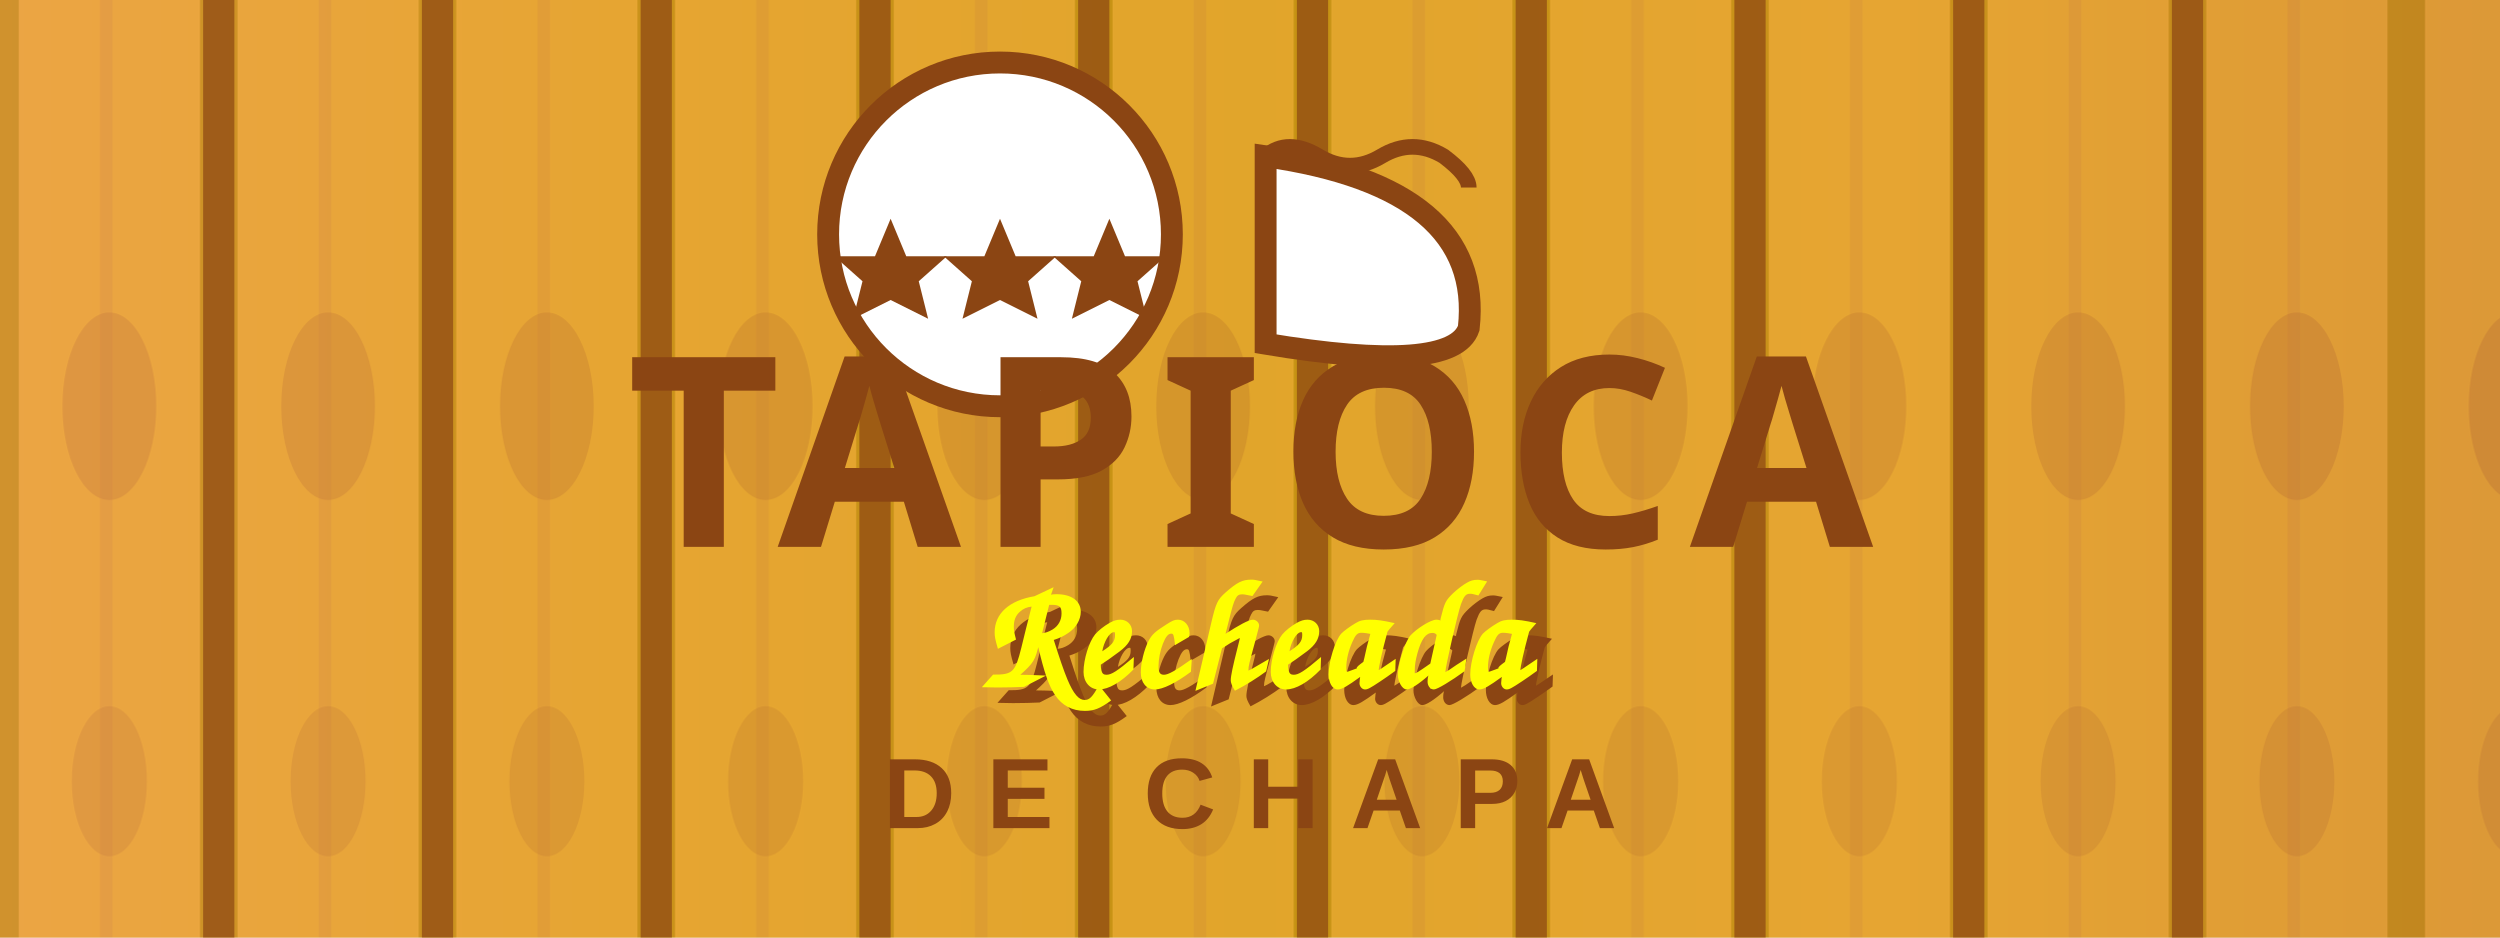
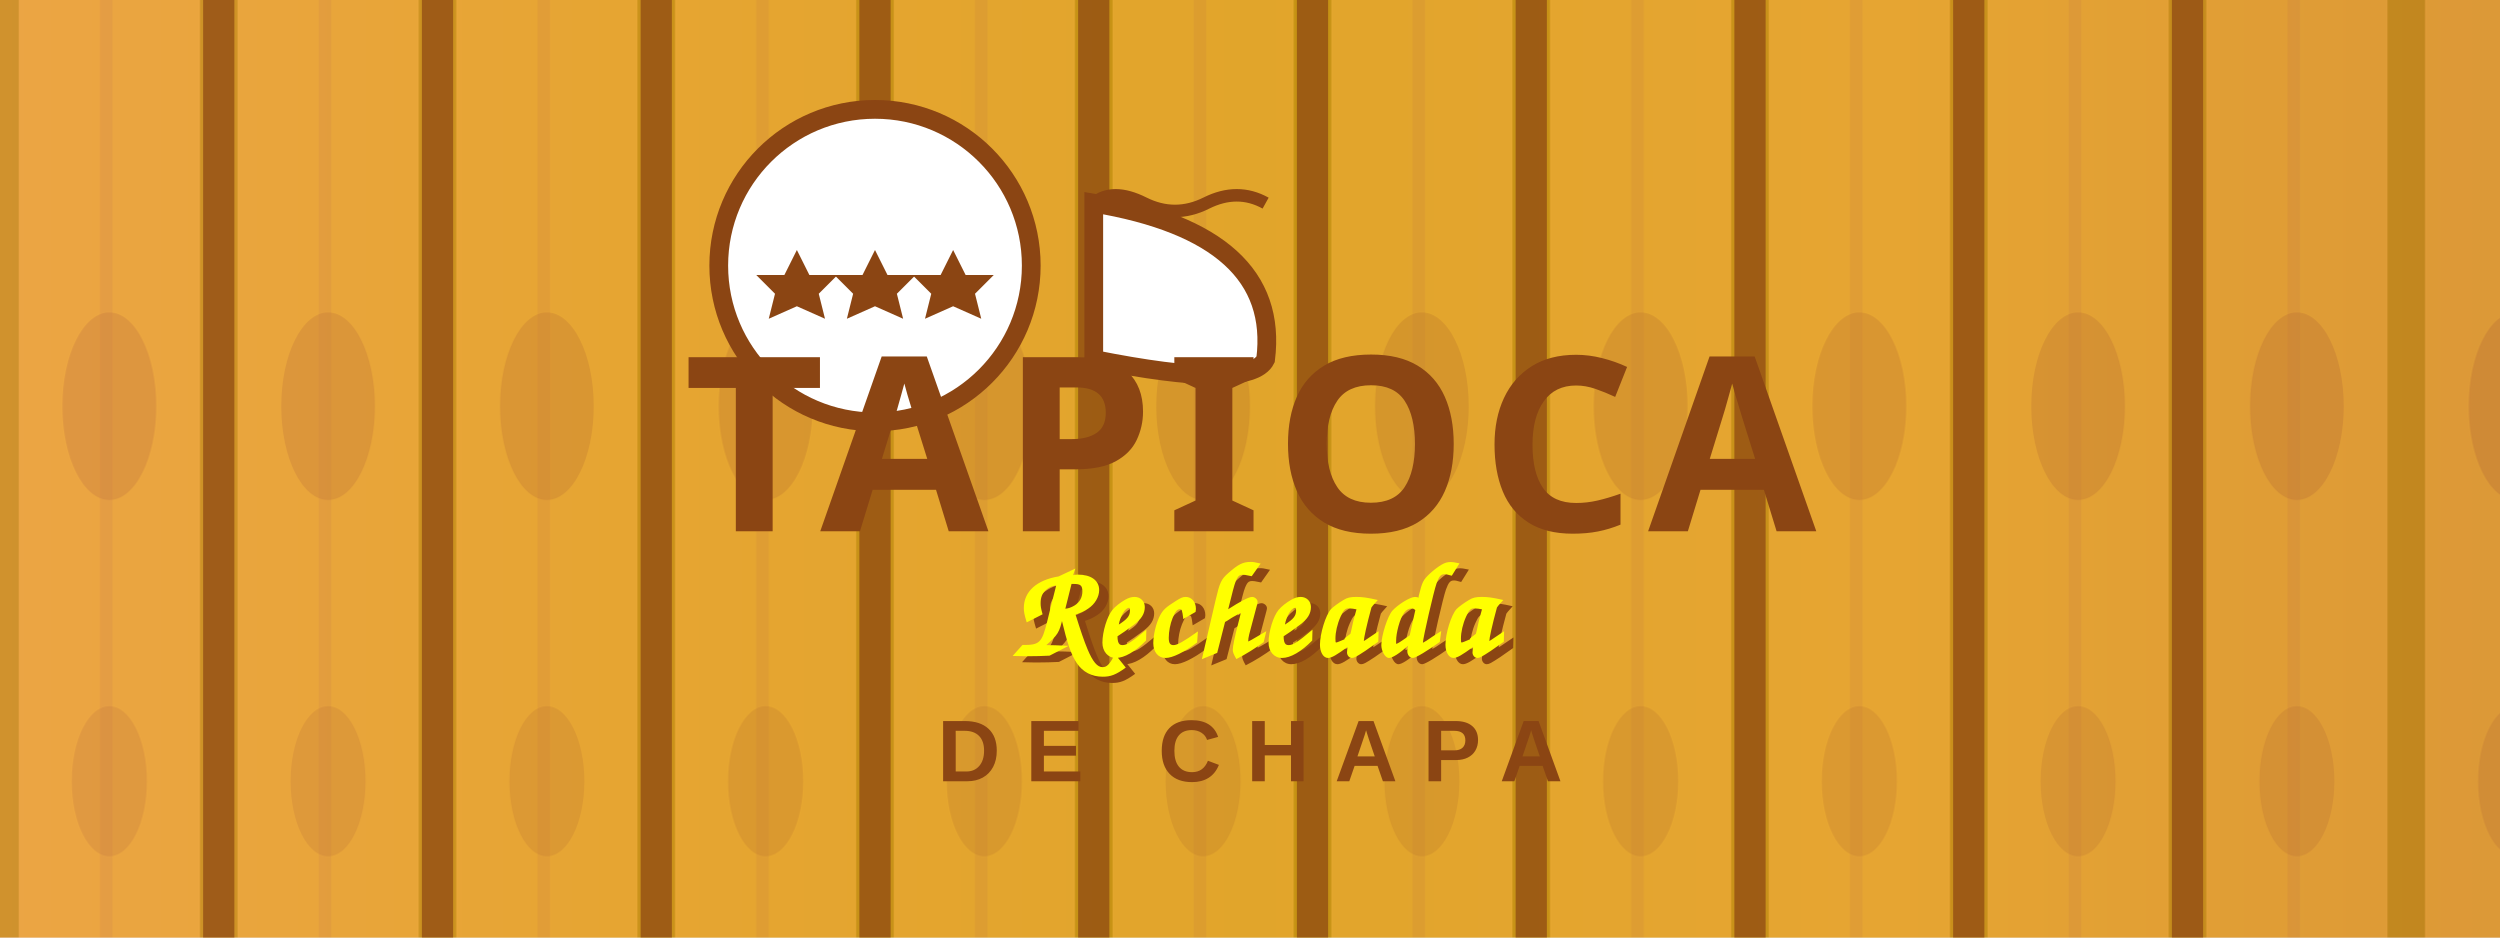
<svg xmlns="http://www.w3.org/2000/svg" width="800" height="300" viewBox="0 0 800 300">
  <defs>
    <pattern id="woodTexture" patternUnits="userSpaceOnUse" width="70" height="300">
      <rect width="70" height="300" fill="#E6A532" />
      <rect x="0" y="0" width="6" height="300" fill="#B8860B" />
      <rect x="64" y="0" width="6" height="300" fill="#B8860B" />
      <rect x="32" y="0" width="4" height="300" fill="#CD853F" opacity="0.4" />
      <ellipse cx="35" cy="130" rx="15" ry="30" fill="#A0522D" opacity="0.3" />
      <ellipse cx="35" cy="250" rx="12" ry="24" fill="#A0522D" opacity="0.25" />
    </pattern>
    <linearGradient id="woodGradient" x1="0%" y1="0%" x2="100%" y2="0%">
      <stop offset="0%" style="stop-color:#F4A460" />
      <stop offset="25%" style="stop-color:#E6A532" />
      <stop offset="50%" style="stop-color:#DAA520" />
      <stop offset="75%" style="stop-color:#E6A532" />
      <stop offset="100%" style="stop-color:#CD853F" />
    </linearGradient>
  </defs>
  <rect width="800" height="300" fill="url(#woodGradient)" />
  <rect width="800" height="300" fill="url(#woodTexture)" opacity="0.6" />
  <g stroke="#8B4513" stroke-width="10" opacity="0.7">
    <line x1="70" y1="0" x2="70" y2="300" />
    <line x1="140" y1="0" x2="140" y2="300" />
    <line x1="210" y1="0" x2="210" y2="300" />
    <line x1="280" y1="0" x2="280" y2="300" />
    <line x1="350" y1="0" x2="350" y2="300" />
    <line x1="420" y1="0" x2="420" y2="300" />
    <line x1="490" y1="0" x2="490" y2="300" />
    <line x1="560" y1="0" x2="560" y2="300" />
    <line x1="630" y1="0" x2="630" y2="300" />
    <line x1="700" y1="0" x2="700" y2="300" />
  </g>
-   <circle cx="320" cy="75" r="55" fill="white" stroke="#8B4513" stroke-width="7" />
+   <circle cx="280" cy="85" r="50" fill="white" stroke="#8B4513" stroke-width="6" />
  <g fill="#8B4513">
-     <polygon points="285,70 290,82 303,82 294,90 297,102 285,96 273,102 276,90 267,82 280,82" />
-     <polygon points="320,70 325,82 338,82 329,90 332,102 320,96 308,102 311,90 302,82 315,82" />
-     <polygon points="355,70 360,82 373,82 364,90 367,102 355,96 343,102 346,90 337,82 350,82" />
+     <polygon points="255,80 259,88 268,88 262,94 264,102 255,98 246,102 248,94 242,88 251,88" />
+     <polygon points="280,80 284,88 293,88 287,94 289,102 280,98 271,102 273,94 267,88 276,88" />
+     <polygon points="305,80 309,88 318,88 312,94 314,102 305,98 296,102 298,94 292,88 301,88" />
  </g>
-   <path d="M 405 50 Q 475 60 470 105 Q 465 120 405 110 Z" fill="white" stroke="#8B4513" stroke-width="7" />
-   <path d="M 405 50 Q 412 44 422 50 Q 432 56 442 50 Q 452 44 462 50 Q 470 56 470 60" fill="none" stroke="#8B4513" stroke-width="5" />
-   <text x="400" y="175" font-family="Arial Black, sans-serif" font-size="85" font-weight="900" text-anchor="middle" fill="#8B4513" letter-spacing="5px">TAPIOCA</text>
-   <text x="405" y="225" font-family="Brush Script MT, cursive" font-size="48" font-weight="bold" text-anchor="middle" fill="#8B4513" font-style="italic" letter-spacing="2px">Recheada</text>
-   <text x="400" y="220" font-family="Brush Script MT, cursive" font-size="48" font-weight="bold" text-anchor="middle" fill="#FFFF00" font-style="italic" letter-spacing="2px">Recheada</text>
-   <text x="400" y="265" font-family="Arial, sans-serif" font-size="32" font-weight="bold" text-anchor="middle" fill="#8B4513" letter-spacing="10px">DE CHAPA</text>
+   <path d="M 350 65 Q 410 75 405 115 Q 400 125 350 115 Z" fill="white" stroke="#8B4513" stroke-width="6" />
+   <path d="M 350 65 Q 356 60 366 65 Q 376 70 386 65 Q 396 60 405 65" fill="none" stroke="#8B4513" stroke-width="4" />
+   <text x="400" y="170" font-family="Arial Black, sans-serif" font-size="78" font-weight="900" text-anchor="middle" fill="#8B4513" letter-spacing="4px">TAPIOCA</text>
+   <text x="403" y="212" font-family="Brush Script MT, cursive" font-size="42" font-weight="bold" text-anchor="middle" fill="#8B4513" font-style="italic" letter-spacing="2px">Recheada</text>
+   <text x="400" y="210" font-family="Brush Script MT, cursive" font-size="42" font-weight="bold" text-anchor="middle" fill="#FFFF00" font-style="italic" letter-spacing="2px">Recheada</text>
+   <text x="400" y="250" font-family="Arial, sans-serif" font-size="28" font-weight="bold" text-anchor="middle" fill="#8B4513" letter-spacing="8px">DE CHAPA</text>
</svg>
